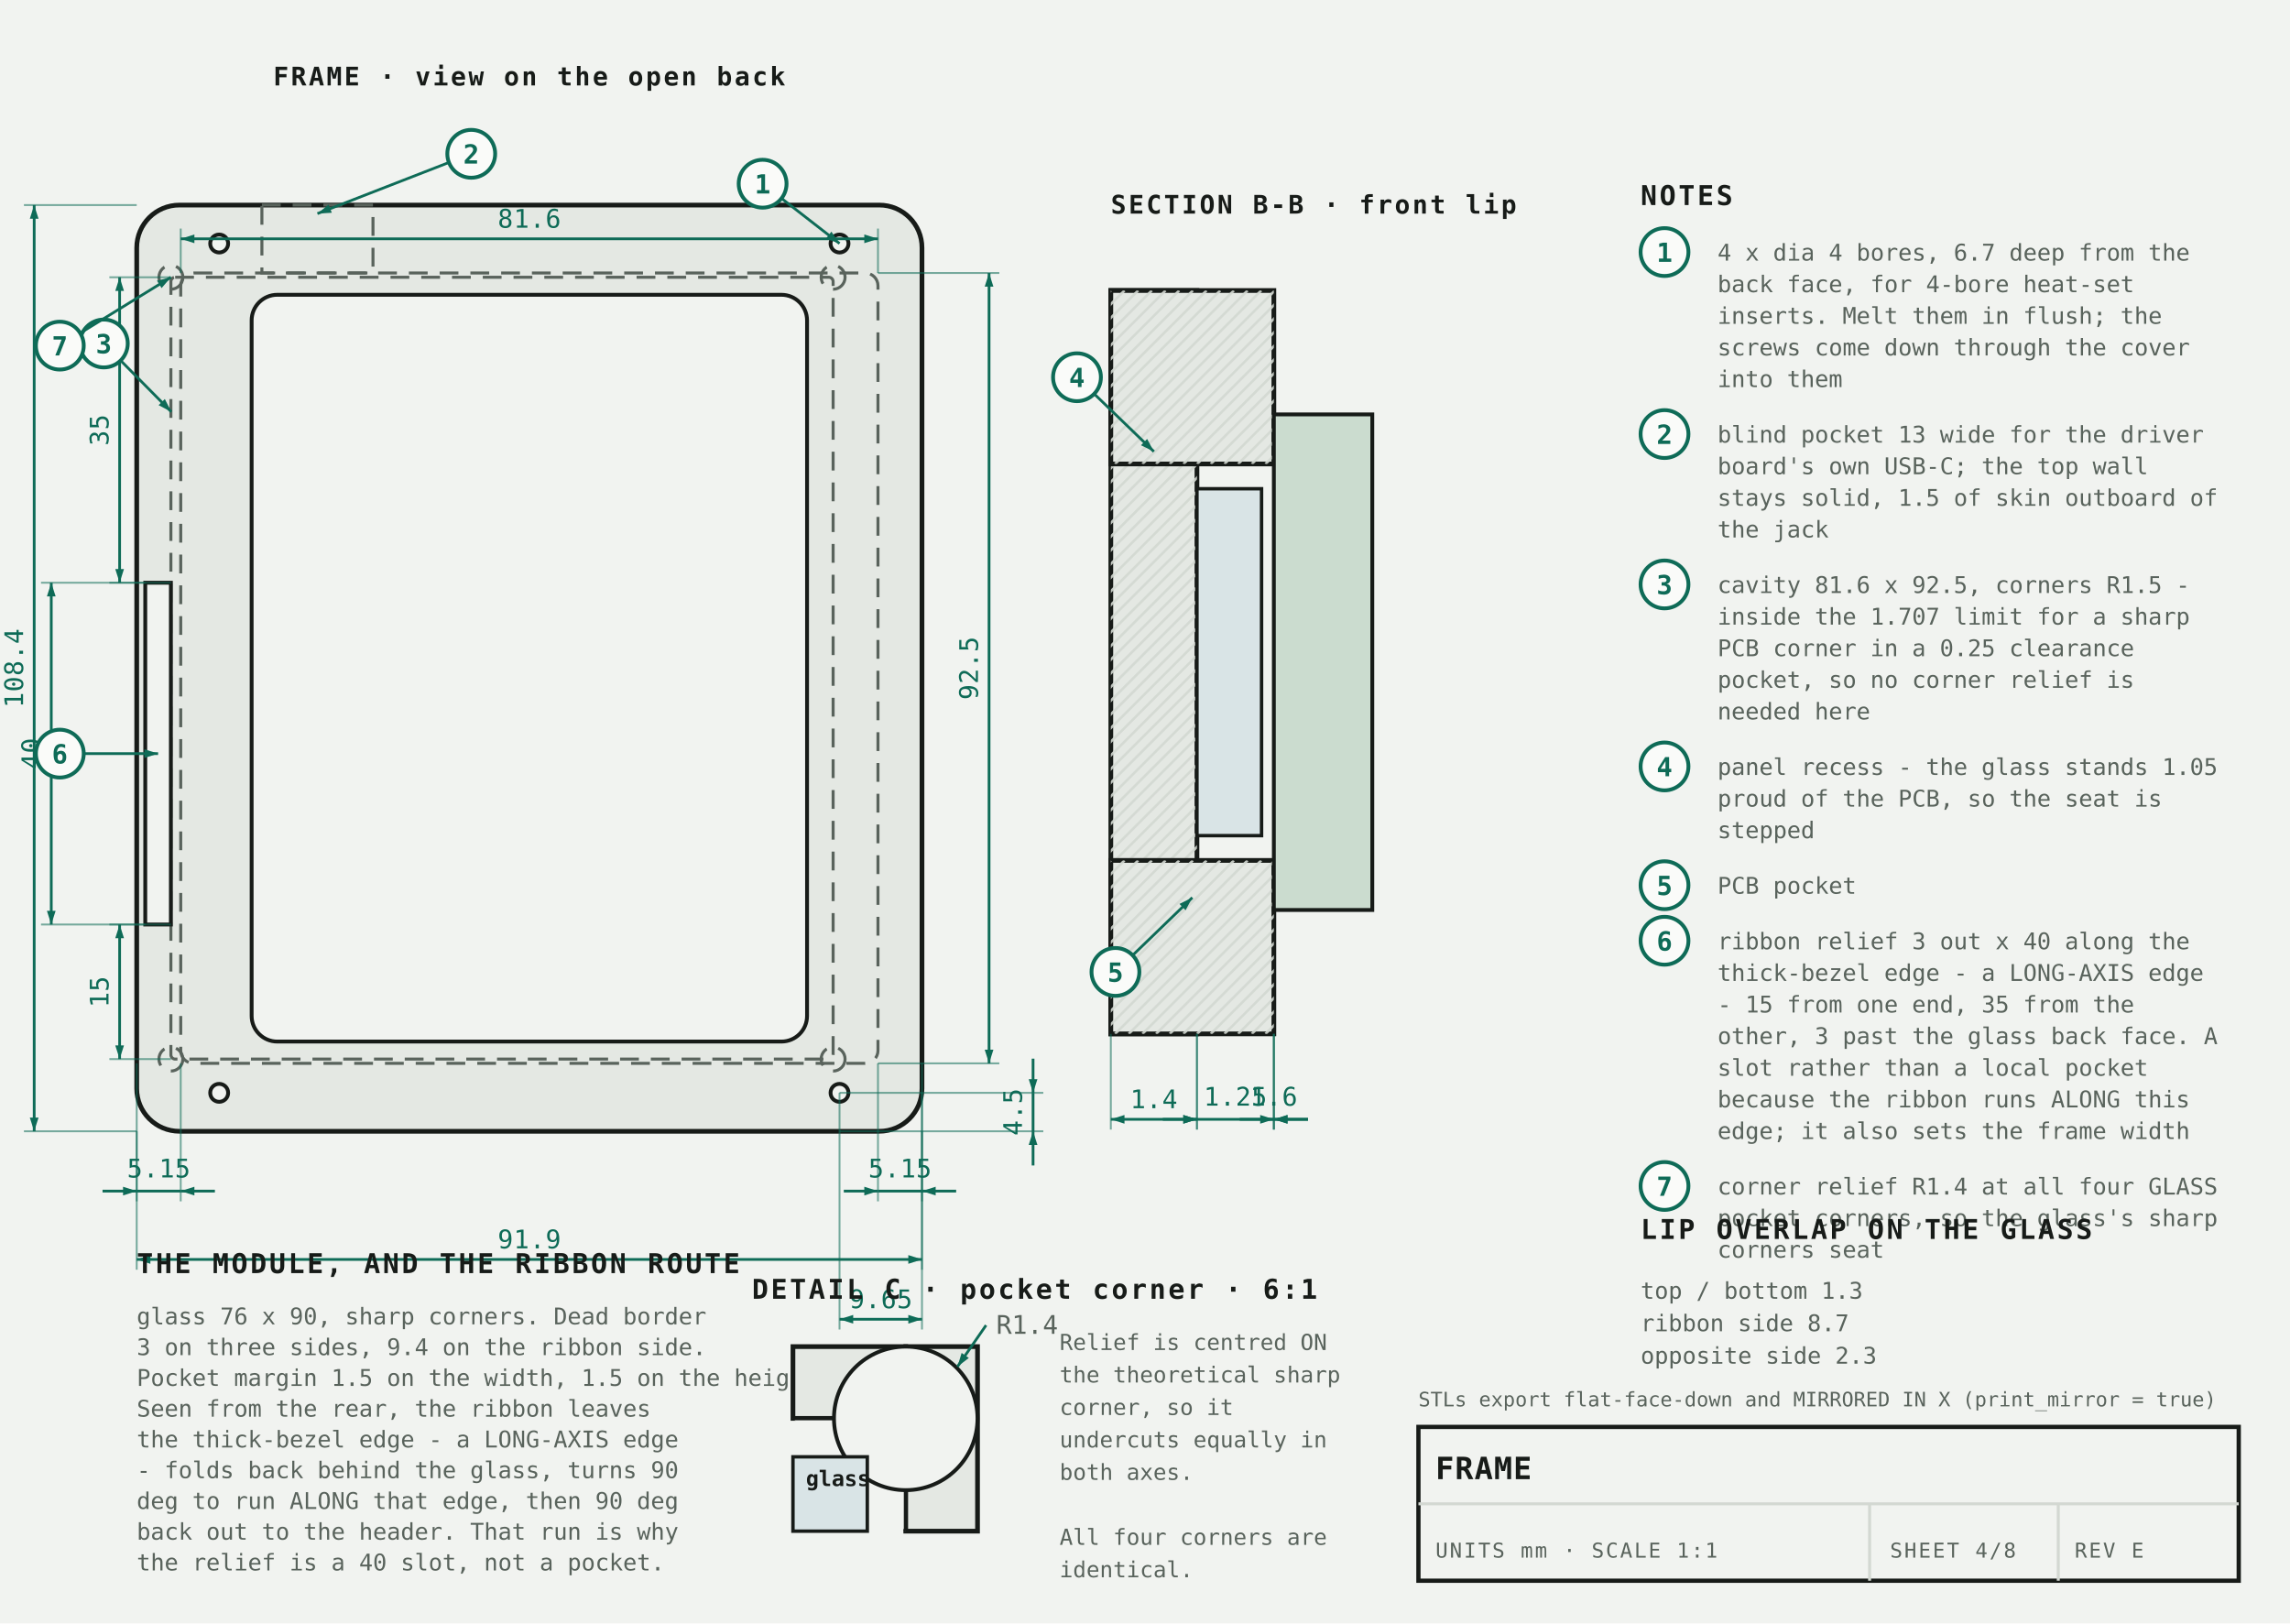
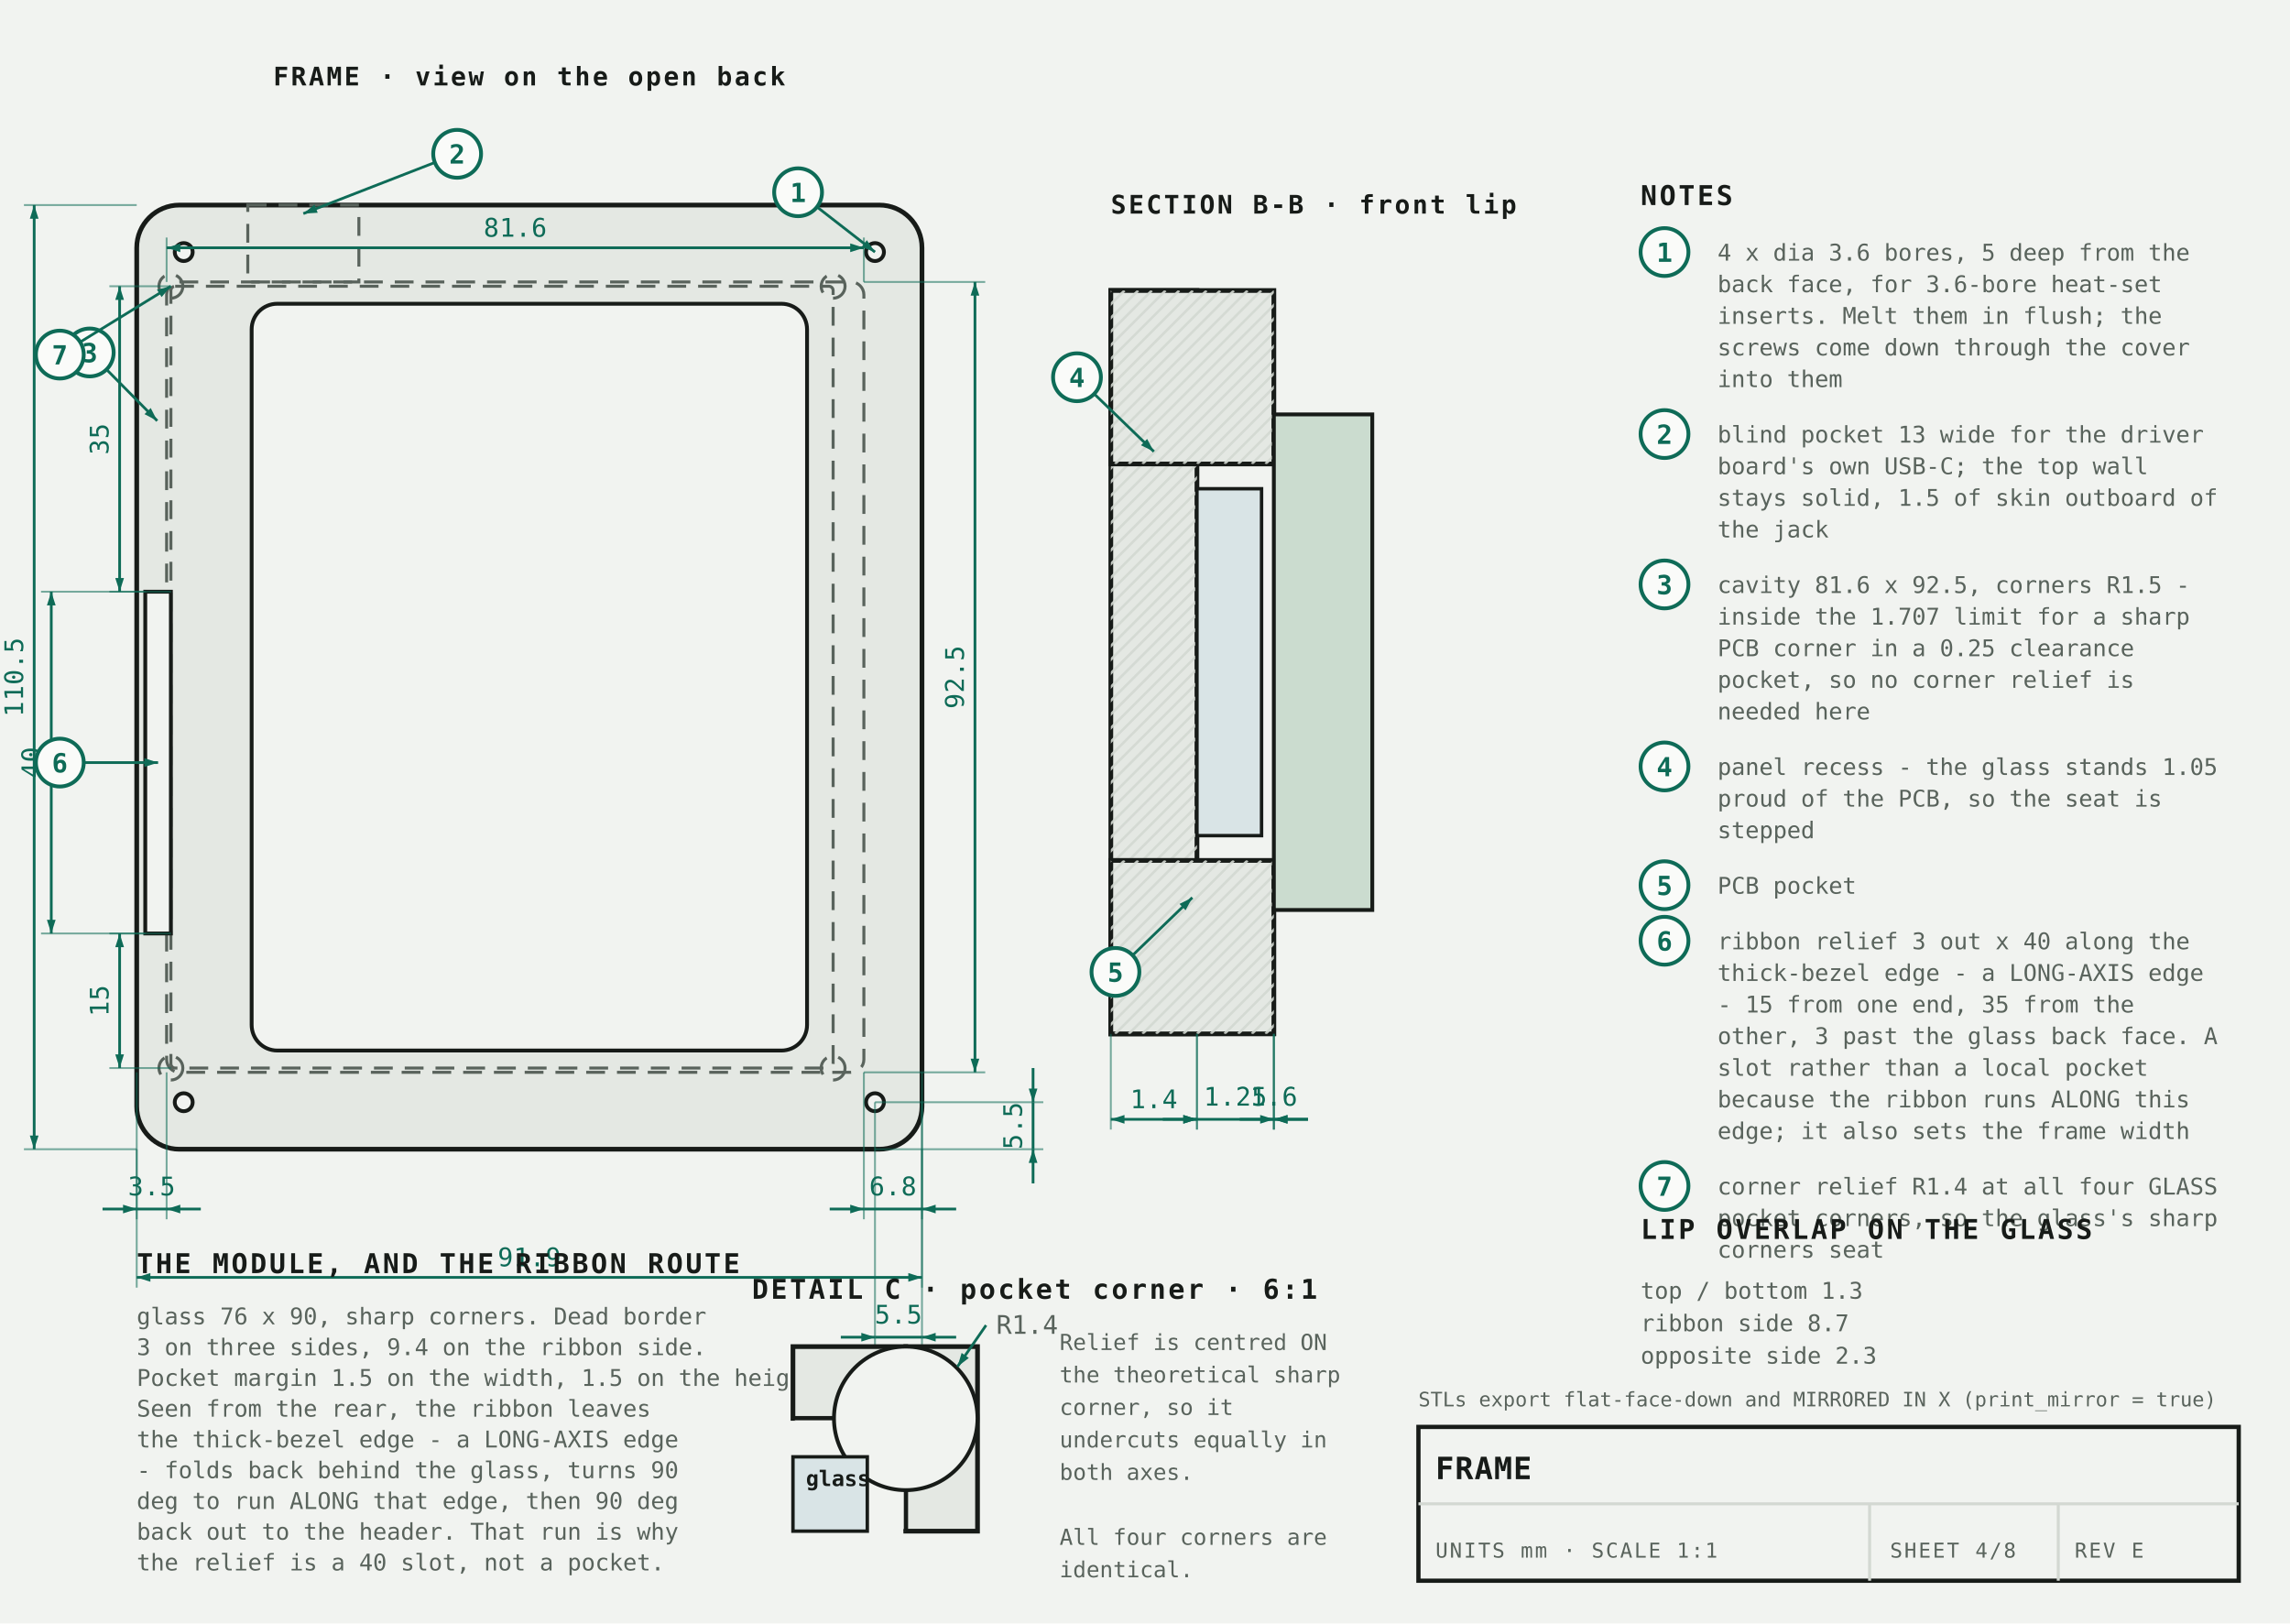
<svg xmlns="http://www.w3.org/2000/svg" class="dwg" width="1072" height="760" id="s4" viewBox="0 0 268 190" role="img">
  <style>
svg{font-family:"IBM Plex Mono",ui-monospace,monospace}
.bg{fill:#F1F3F0;stroke:none}
.part{fill:#E4E8E3;stroke:#171B18;stroke-width:.55}
.edge{fill:none;stroke:#171B18;stroke-width:.5}
.inkline{fill:none;stroke:#171B18;stroke-width:1.1}
.ghost{fill:none;stroke:#D3D8D2;stroke-width:.45}
.hid{fill:none;stroke:#59635C;stroke-width:.35;stroke-dasharray:2.2 1.4}
.cl{fill:none;stroke:#59635C;stroke-width:.28;stroke-dasharray:6 1.6 1 1.6;opacity:.75}
.cut{fill:#F1F3F0;stroke:#171B18;stroke-width:.45}
.ink{fill:#171B18;opacity:.86;stroke:none}
.glass{fill:#D9E4E6;stroke:#171B18;stroke-width:.4}
.pcb{fill:#CBDCCF;stroke:#171B18;stroke-width:.45}
.cell{fill:#D2D6D8;stroke:#171B18;stroke-width:.45}
.chg{fill:#C7D8E4;stroke:#171B18;stroke-width:.4}
.plat{fill:#EDEFEA;stroke:#59635C;stroke-width:.35}
.boss{fill:#DCE2DA;stroke:#59635C;stroke-width:.35}
.pad{fill:#D8DED6;stroke:#59635C;stroke-width:.35}
.voidfill{fill:#E7EAE5;stroke:#59635C;stroke-width:.35}
.warn{fill:none;stroke:#A8631A;stroke-width:.6;stroke-dasharray:2 1.2}
.wire{fill:none;stroke:#171B18;stroke-width:.62;stroke-linejoin:round}
.wire.ntc{stroke:#A8631A}
.clash{fill:#A8631A;fill-opacity:.30;stroke:#A8631A;stroke-width:.7}
.clashtxt{fill:#A8631A;font-weight:600;letter-spacing:.02em}
.res{fill:#FAFBF9;stroke:#171B18;stroke-width:.5}
.leg{stroke:#171B18;stroke-width:2.6;stroke-linecap:round;fill:none}
.table{stroke:#59635C;stroke-width:.6}
.com{fill:#A8631A;stroke:#171B18;stroke-width:.3}
.hl{stroke:#D3D8D2;stroke-width:.3;fill:none}
.hatch{opacity:.9}
.dim{fill:none;stroke:#0E6B57;stroke-width:.32}
.ext{fill:none;stroke:#0E6B57;stroke-width:.22;opacity:.55}
.arrow{fill:#0E6B57;stroke:none}
.dimtxt{fill:#0E6B57;letter-spacing:.02em}
.note{fill:#59635C}
.val{fill:#171B18;font-weight:600}
.val.warn{fill:#A8631A;stroke:none}
.balloon{fill:#FAFBF9;stroke:#0E6B57;stroke-width:.45}
.baltxt{fill:#0E6B57;font-weight:600;text-anchor:middle}
.vlabel{fill:#171B18;font-weight:600;letter-spacing:.09em}
.cmp{fill:#171B18;font-weight:600}
.cmpsub{fill:#59635C}
.tbframe{fill:none;stroke:#171B18;stroke-width:.5}
.tbrule{stroke:#D3D8D2;stroke-width:.35;fill:none}
.tbname{fill:#171B18;font-weight:700;letter-spacing:.03em}
.tbmeta{fill:#59635C;letter-spacing:.09em}
@media (prefers-color-scheme:dark){
svg{font-family:"IBM Plex Mono",ui-monospace,monospace}
.bg{fill:#0F1211;stroke:none}
.part{fill:#232A26;stroke:#E8ECE7;stroke-width:.55}
.edge{fill:none;stroke:#E8ECE7;stroke-width:.5}
.inkline{fill:none;stroke:#E8ECE7;stroke-width:1.1}
.ghost{fill:none;stroke:#2C332E;stroke-width:.45}
.hid{fill:none;stroke:#93A099;stroke-width:.35;stroke-dasharray:2.2 1.4}
.cl{fill:none;stroke:#93A099;stroke-width:.28;stroke-dasharray:6 1.6 1 1.6;opacity:.75}
.cut{fill:#0F1211;stroke:#E8ECE7;stroke-width:.45}
.ink{fill:#E8ECE7;opacity:.86;stroke:none}
.glass{fill:#243233;stroke:#E8ECE7;stroke-width:.4}
.pcb{fill:#1F3327;stroke:#E8ECE7;stroke-width:.45}
.cell{fill:#2A3033;stroke:#E8ECE7;stroke-width:.45}
.chg{fill:#1E2E3A;stroke:#E8ECE7;stroke-width:.4}
.plat{fill:#1C221E;stroke:#93A099;stroke-width:.35}
.boss{fill:#28302B;stroke:#93A099;stroke-width:.35}
.pad{fill:#2A322C;stroke:#93A099;stroke-width:.35}
.voidfill{fill:#101413;stroke:#93A099;stroke-width:.35}
.warn{fill:none;stroke:#E0A64B;stroke-width:.6;stroke-dasharray:2 1.2}
.wire{fill:none;stroke:#E8ECE7;stroke-width:.62;stroke-linejoin:round}
.wire.ntc{stroke:#E0A64B}
.clash{fill:#E0A64B;fill-opacity:.30;stroke:#E0A64B;stroke-width:.7}
.clashtxt{fill:#E0A64B;font-weight:600;letter-spacing:.02em}
.res{fill:#171B18;stroke:#E8ECE7;stroke-width:.5}
.leg{stroke:#E8ECE7;stroke-width:2.6;stroke-linecap:round;fill:none}
.table{stroke:#93A099;stroke-width:.6}
.com{fill:#E0A64B;stroke:#E8ECE7;stroke-width:.3}
.hl{stroke:#2C332E;stroke-width:.3;fill:none}
.hatch{opacity:.9}
.dim{fill:none;stroke:#57CFA9;stroke-width:.32}
.ext{fill:none;stroke:#57CFA9;stroke-width:.22;opacity:.55}
.arrow{fill:#57CFA9;stroke:none}
.dimtxt{fill:#57CFA9;letter-spacing:.02em}
.note{fill:#93A099}
.val{fill:#E8ECE7;font-weight:600}
.val.warn{fill:#E0A64B;stroke:none}
.balloon{fill:#171B18;stroke:#57CFA9;stroke-width:.45}
.baltxt{fill:#57CFA9;font-weight:600;text-anchor:middle}
.vlabel{fill:#E8ECE7;font-weight:600;letter-spacing:.09em}
.cmp{fill:#E8ECE7;font-weight:600}
.cmpsub{fill:#93A099}
.tbframe{fill:none;stroke:#E8ECE7;stroke-width:.5}
.tbrule{stroke:#2C332E;stroke-width:.35;fill:none}
.tbname{fill:#E8ECE7;font-weight:700;letter-spacing:.03em}
.tbmeta{fill:#93A099;letter-spacing:.09em}
}</style>
  <rect class="bg" x="0" y="0" width="268" height="190" />
-   <rect class="part" x="16.00" y="24.00" width="91.90" height="108.40" rx="5.00" />
-   <rect class="cut" x="29.45" y="34.50" width="65.00" height="87.40" rx="3.00" />
-   <rect class="hid" x="21.15" y="31.95" width="81.60" height="92.50" rx="1.50" />
-   <circle class="hid" cx="17.95" cy="124.45" r="0.00" />
-   <circle class="hid" cx="17.95" cy="31.95" r="0.00" />
-   <circle class="hid" cx="99.55" cy="124.45" r="0.00" />
-   <circle class="hid" cx="99.55" cy="31.95" r="0.00" />
-   <rect class="hid" x="20.00" y="32.45" width="77.50" height="91.50" rx="0.50" />
-   <circle class="hid" cx="20.00" cy="123.95" r="1.40" />
-   <circle class="hid" cx="20.00" cy="32.45" r="1.40" />
-   <circle class="hid" cx="97.50" cy="123.95" r="1.40" />
-   <circle class="hid" cx="97.50" cy="32.45" r="1.40" />
-   <rect class="cut" x="17.00" y="68.20" width="3.00" height="40.00" rx="0.00" />
-   <line class="ext" x1="20.00" y1="123.95" x2="12.80" y2="123.95" />
-   <line class="ext" x1="20.00" y1="108.20" x2="12.80" y2="108.20" />
-   <line class="dim" x1="14.00" y1="123.95" x2="14.00" y2="108.20" />
-   <path class="arrow" d="M14.00,123.95 L13.49,122.35 L14.51,122.35 Z" />
-   <path class="arrow" d="M14.00,108.20 L14.51,109.80 L13.49,109.80 Z" />
-   <text class="dimtxt" x="12.70" y="116.08" text-anchor="middle" font-size="3.0" transform="rotate(-90 12.70 116.08)">15</text>
-   <line class="ext" x1="17.00" y1="68.20" x2="4.80" y2="68.20" />
-   <line class="ext" x1="17.00" y1="108.20" x2="4.80" y2="108.20" />
-   <line class="dim" x1="6.00" y1="68.20" x2="6.00" y2="108.20" />
-   <path class="arrow" d="M6.00,68.20 L6.51,69.80 L5.49,69.80 Z" />
-   <path class="arrow" d="M6.00,108.20 L5.49,106.60 L6.51,106.60 Z" />
-   <text class="dimtxt" x="4.70" y="88.20" text-anchor="middle" font-size="3.0" transform="rotate(-90 4.70 88.20)">40</text>
-   <line class="ext" x1="20.00" y1="32.45" x2="12.80" y2="32.45" />
-   <line class="ext" x1="20.00" y1="68.20" x2="12.80" y2="68.20" />
-   <line class="dim" x1="14.00" y1="32.45" x2="14.00" y2="68.20" />
-   <path class="arrow" d="M14.00,32.45 L14.51,34.05 L13.49,34.05 Z" />
-   <path class="arrow" d="M14.00,68.20 L13.49,66.60 L14.51,66.60 Z" />
-   <text class="dimtxt" x="12.70" y="50.33" text-anchor="middle" font-size="3.0" transform="rotate(-90 12.70 50.33)">35</text>
-   <circle class="cut" cx="25.65" cy="127.90" r="1.05" />
-   <circle class="cut" cx="98.25" cy="127.90" r="1.05" />
-   <circle class="cut" cx="25.65" cy="28.50" r="1.05" />
-   <circle class="cut" cx="98.25" cy="28.50" r="1.05" />
-   <rect class="hid" x="30.65" y="24.00" width="13.00" height="7.95" rx="0.00" />
+   <rect class="part" x="16.00" y="24.00" width="91.90" height="110.50" rx="5.00" />
+   <rect class="cut" x="29.45" y="35.55" width="65.00" height="87.40" rx="3.00" />
+   <rect class="hid" x="19.50" y="33.00" width="81.60" height="92.50" rx="1.50" />
+   <circle class="hid" cx="17.95" cy="125.50" r="0.00" />
+   <circle class="hid" cx="17.95" cy="33.00" r="0.00" />
+   <circle class="hid" cx="99.55" cy="125.50" r="0.00" />
+   <circle class="hid" cx="99.55" cy="33.00" r="0.00" />
+   <rect class="hid" x="20.00" y="33.50" width="77.50" height="91.50" rx="0.50" />
+   <circle class="hid" cx="20.00" cy="125.00" r="1.40" />
+   <circle class="hid" cx="20.00" cy="33.50" r="1.40" />
+   <circle class="hid" cx="97.50" cy="125.00" r="1.40" />
+   <circle class="hid" cx="97.50" cy="33.50" r="1.40" />
+   <rect class="cut" x="17.00" y="69.25" width="3.00" height="40.00" rx="0.00" />
+   <line class="ext" x1="20.00" y1="125.00" x2="12.80" y2="125.00" />
+   <line class="ext" x1="20.00" y1="109.25" x2="12.80" y2="109.25" />
+   <line class="dim" x1="14.00" y1="125.00" x2="14.00" y2="109.25" />
+   <path class="arrow" d="M14.00,125.00 L13.49,123.40 L14.51,123.40 Z" />
+   <path class="arrow" d="M14.00,109.25 L14.51,110.85 L13.49,110.85 Z" />
+   <text class="dimtxt" x="12.70" y="117.12" text-anchor="middle" font-size="3.0" transform="rotate(-90 12.70 117.12)">15</text>
+   <line class="ext" x1="17.00" y1="69.25" x2="4.80" y2="69.25" />
+   <line class="ext" x1="17.00" y1="109.25" x2="4.80" y2="109.25" />
+   <line class="dim" x1="6.00" y1="69.25" x2="6.00" y2="109.25" />
+   <path class="arrow" d="M6.00,69.25 L6.51,70.85 L5.49,70.85 Z" />
+   <path class="arrow" d="M6.00,109.25 L5.49,107.65 L6.51,107.65 Z" />
+   <text class="dimtxt" x="4.70" y="89.25" text-anchor="middle" font-size="3.0" transform="rotate(-90 4.70 89.25)">40</text>
+   <line class="ext" x1="20.00" y1="33.50" x2="12.80" y2="33.50" />
+   <line class="ext" x1="20.00" y1="69.25" x2="12.80" y2="69.25" />
+   <line class="dim" x1="14.00" y1="33.50" x2="14.00" y2="69.25" />
+   <path class="arrow" d="M14.00,33.50 L14.51,35.10 L13.49,35.10 Z" />
+   <path class="arrow" d="M14.00,69.25 L13.49,67.65 L14.51,67.65 Z" />
+   <text class="dimtxt" x="12.70" y="51.38" text-anchor="middle" font-size="3.0" transform="rotate(-90 12.70 51.38)">35</text>
+   <circle class="cut" cx="21.50" cy="129.00" r="1.05" />
+   <circle class="cut" cx="102.40" cy="129.00" r="1.05" />
+   <circle class="cut" cx="21.50" cy="29.50" r="1.05" />
+   <circle class="cut" cx="102.40" cy="29.50" r="1.05" />
+   <rect class="hid" x="29.00" y="24.00" width="13.00" height="9.00" rx="0.00" />
  <text class="vlabel" x="61.95" y="10.00" text-anchor="middle" font-size="3.0">FRAME  ·  view on the open back</text>
-   <line class="ext" x1="16.00" y1="132.40" x2="16.00" y2="148.60" />
-   <line class="ext" x1="107.90" y1="132.40" x2="107.90" y2="148.60" />
-   <line class="dim" x1="16.00" y1="147.40" x2="107.90" y2="147.40" />
-   <path class="arrow" d="M16.00,147.40 L17.60,146.89 L17.60,147.91 Z" />
-   <path class="arrow" d="M107.90,147.40 L106.30,147.91 L106.30,146.89 Z" />
-   <text class="dimtxt" x="61.95" y="146.10" text-anchor="middle" font-size="3.0">91.9</text>
+   <line class="ext" x1="16.00" y1="134.50" x2="16.00" y2="150.70" />
+   <line class="ext" x1="107.90" y1="134.50" x2="107.90" y2="150.70" />
+   <line class="dim" x1="16.00" y1="149.50" x2="107.90" y2="149.50" />
+   <path class="arrow" d="M16.00,149.50 L17.60,148.99 L17.60,150.01 Z" />
+   <path class="arrow" d="M107.90,149.50 L106.30,150.01 L106.30,148.99 Z" />
+   <text class="dimtxt" x="61.95" y="148.20" text-anchor="middle" font-size="3.0">91.9</text>
  <line class="ext" x1="16.00" y1="24.00" x2="2.80" y2="24.00" />
-   <line class="ext" x1="16.00" y1="132.40" x2="2.80" y2="132.40" />
-   <line class="dim" x1="4.00" y1="24.00" x2="4.00" y2="132.40" />
+   <line class="ext" x1="16.00" y1="134.50" x2="2.80" y2="134.50" />
+   <line class="dim" x1="4.00" y1="24.00" x2="4.00" y2="134.50" />
  <path class="arrow" d="M4.00,24.00 L4.51,25.60 L3.49,25.60 Z" />
-   <path class="arrow" d="M4.00,132.40 L3.49,130.80 L4.51,130.80 Z" />
-   <text class="dimtxt" x="2.70" y="78.20" text-anchor="middle" font-size="3.0" transform="rotate(-90 2.70 78.20)">108.4</text>
-   <line class="ext" x1="21.15" y1="31.95" x2="21.15" y2="26.75" />
-   <line class="ext" x1="102.75" y1="31.95" x2="102.75" y2="26.75" />
-   <line class="dim" x1="21.15" y1="27.95" x2="102.75" y2="27.95" />
-   <path class="arrow" d="M21.15,27.95 L22.75,27.44 L22.75,28.46 Z" />
-   <path class="arrow" d="M102.75,27.95 L101.15,28.46 L101.15,27.44 Z" />
-   <text class="dimtxt" x="61.95" y="26.65" text-anchor="middle" font-size="3.0">81.6</text>
-   <line class="ext" x1="102.75" y1="31.95" x2="116.95" y2="31.95" />
-   <line class="ext" x1="102.75" y1="124.45" x2="116.95" y2="124.45" />
-   <line class="dim" x1="115.75" y1="31.95" x2="115.75" y2="124.45" />
-   <path class="arrow" d="M115.75,31.95 L116.26,33.55 L115.24,33.55 Z" />
-   <path class="arrow" d="M115.75,124.45 L115.24,122.85 L116.26,122.85 Z" />
-   <text class="dimtxt" x="114.45" y="78.20" text-anchor="middle" font-size="3.0" transform="rotate(-90 114.45 78.20)">92.5</text>
-   <line class="ext" x1="16.00" y1="124.45" x2="16.00" y2="140.60" />
-   <line class="ext" x1="21.15" y1="124.45" x2="21.15" y2="140.60" />
-   <line class="dim" x1="16.00" y1="139.40" x2="21.15" y2="139.40" />
-   <line class="dim" x1="12.00" y1="139.40" x2="16.00" y2="139.40" />
-   <line class="dim" x1="21.15" y1="139.40" x2="25.15" y2="139.40" />
-   <path class="arrow" d="M16.00,139.40 L14.40,139.91 L14.40,138.89 Z" />
-   <path class="arrow" d="M21.15,139.40 L22.75,138.89 L22.75,139.91 Z" />
-   <text class="dimtxt" x="18.58" y="137.80" text-anchor="middle" font-size="3.0">5.15</text>
-   <line class="ext" x1="102.75" y1="124.45" x2="102.75" y2="140.60" />
-   <line class="ext" x1="107.90" y1="124.45" x2="107.90" y2="140.60" />
-   <line class="dim" x1="102.75" y1="139.40" x2="107.90" y2="139.40" />
-   <line class="dim" x1="98.75" y1="139.40" x2="102.75" y2="139.40" />
-   <line class="dim" x1="107.90" y1="139.40" x2="111.90" y2="139.40" />
-   <path class="arrow" d="M102.75,139.40 L101.15,139.91 L101.15,138.89 Z" />
-   <path class="arrow" d="M107.90,139.40 L109.50,138.89 L109.50,139.91 Z" />
-   <text class="dimtxt" x="105.33" y="137.80" text-anchor="middle" font-size="3.0">5.15</text>
-   <line class="ext" x1="98.25" y1="127.90" x2="122.10" y2="127.90" />
-   <line class="ext" x1="98.25" y1="132.40" x2="122.10" y2="132.40" />
-   <line class="dim" x1="120.90" y1="127.90" x2="120.90" y2="132.40" />
-   <line class="dim" x1="120.90" y1="123.90" x2="120.90" y2="127.90" />
-   <line class="dim" x1="120.90" y1="132.40" x2="120.90" y2="136.40" />
-   <path class="arrow" d="M120.90,127.90 L120.39,126.30 L121.41,126.30 Z" />
-   <path class="arrow" d="M120.90,132.40 L121.41,134.00 L120.39,134.00 Z" />
-   <text class="dimtxt" x="119.60" y="130.15" text-anchor="middle" font-size="3.0" transform="rotate(-90 119.60 130.15)">4.5</text>
-   <line class="ext" x1="98.25" y1="127.90" x2="98.25" y2="155.60" />
-   <line class="ext" x1="107.90" y1="127.90" x2="107.90" y2="155.60" />
-   <line class="dim" x1="98.25" y1="154.40" x2="107.90" y2="154.40" />
-   <path class="arrow" d="M98.25,154.40 L99.85,153.89 L99.85,154.91 Z" />
-   <path class="arrow" d="M107.90,154.40 L106.30,154.91 L106.30,153.89 Z" />
-   <text class="dimtxt" x="103.08" y="153.10" text-anchor="middle" font-size="3.0">9.65</text>
-   <line class="dim" x1="98.25" y1="28.50" x2="89.25" y2="21.50" />
-   <path class="arrow" d="M98.25,28.50 L96.67,27.92 L97.30,27.11 Z" />
-   <circle class="balloon" cx="89.25" cy="21.50" r="2.80" />
-   <text class="baltxt" x="89.25" y="22.65" text-anchor="middle" font-size="3.1">1</text>
-   <line class="dim" x1="37.15" y1="25.00" x2="55.15" y2="18.00" />
-   <path class="arrow" d="M37.15,25.00 L38.46,23.94 L38.83,24.90 Z" />
-   <circle class="balloon" cx="55.15" cy="18.00" r="2.80" />
-   <text class="baltxt" x="55.15" y="19.15" text-anchor="middle" font-size="3.1">2</text>
-   <line class="dim" x1="20.05" y1="48.20" x2="12.15" y2="40.20" />
-   <path class="arrow" d="M20.05,48.20 L18.56,47.42 L19.29,46.70 Z" />
-   <circle class="balloon" cx="12.15" cy="40.20" r="2.80" />
-   <text class="baltxt" x="12.15" y="41.35" text-anchor="middle" font-size="3.1">3</text>
+   <path class="arrow" d="M4.00,134.50 L3.49,132.90 L4.51,132.90 Z" />
+   <text class="dimtxt" x="2.70" y="79.25" text-anchor="middle" font-size="3.0" transform="rotate(-90 2.70 79.25)">110.5</text>
+   <line class="ext" x1="19.50" y1="33.00" x2="19.50" y2="27.80" />
+   <line class="ext" x1="101.10" y1="33.00" x2="101.10" y2="27.80" />
+   <line class="dim" x1="19.50" y1="29.00" x2="101.10" y2="29.00" />
+   <path class="arrow" d="M19.50,29.00 L21.10,28.49 L21.10,29.51 Z" />
+   <path class="arrow" d="M101.10,29.00 L99.50,29.51 L99.50,28.49 Z" />
+   <text class="dimtxt" x="60.30" y="27.70" text-anchor="middle" font-size="3.0">81.6</text>
+   <line class="ext" x1="101.10" y1="33.00" x2="115.30" y2="33.00" />
+   <line class="ext" x1="101.10" y1="125.50" x2="115.30" y2="125.50" />
+   <line class="dim" x1="114.10" y1="33.00" x2="114.10" y2="125.50" />
+   <path class="arrow" d="M114.10,33.00 L114.61,34.60 L113.59,34.60 Z" />
+   <path class="arrow" d="M114.10,125.50 L113.59,123.90 L114.61,123.90 Z" />
+   <text class="dimtxt" x="112.80" y="79.25" text-anchor="middle" font-size="3.0" transform="rotate(-90 112.80 79.25)">92.5</text>
+   <line class="ext" x1="16.00" y1="125.50" x2="16.00" y2="142.70" />
+   <line class="ext" x1="19.50" y1="125.50" x2="19.50" y2="142.70" />
+   <line class="dim" x1="16.00" y1="141.50" x2="19.50" y2="141.50" />
+   <line class="dim" x1="12.00" y1="141.50" x2="16.00" y2="141.50" />
+   <line class="dim" x1="19.50" y1="141.50" x2="23.50" y2="141.50" />
+   <path class="arrow" d="M16.00,141.50 L14.40,142.01 L14.40,140.99 Z" />
+   <path class="arrow" d="M19.50,141.50 L21.10,140.99 L21.10,142.01 Z" />
+   <text class="dimtxt" x="17.75" y="139.90" text-anchor="middle" font-size="3.0">3.5</text>
+   <line class="ext" x1="101.10" y1="125.50" x2="101.10" y2="142.70" />
+   <line class="ext" x1="107.90" y1="125.50" x2="107.90" y2="142.70" />
+   <line class="dim" x1="101.10" y1="141.50" x2="107.90" y2="141.50" />
+   <line class="dim" x1="97.10" y1="141.50" x2="101.10" y2="141.50" />
+   <line class="dim" x1="107.90" y1="141.50" x2="111.90" y2="141.50" />
+   <path class="arrow" d="M101.10,141.50 L99.50,142.01 L99.50,140.99 Z" />
+   <path class="arrow" d="M107.90,141.50 L109.50,140.99 L109.50,142.01 Z" />
+   <text class="dimtxt" x="104.50" y="139.90" text-anchor="middle" font-size="3.0">6.8</text>
+   <line class="ext" x1="102.40" y1="129.00" x2="122.10" y2="129.00" />
+   <line class="ext" x1="102.40" y1="134.50" x2="122.10" y2="134.50" />
+   <line class="dim" x1="120.90" y1="129.00" x2="120.90" y2="134.50" />
+   <line class="dim" x1="120.90" y1="125.00" x2="120.90" y2="129.00" />
+   <line class="dim" x1="120.90" y1="134.50" x2="120.90" y2="138.50" />
+   <path class="arrow" d="M120.90,129.00 L120.39,127.40 L121.41,127.40 Z" />
+   <path class="arrow" d="M120.90,134.50 L121.41,136.10 L120.39,136.10 Z" />
+   <text class="dimtxt" x="119.60" y="131.75" text-anchor="middle" font-size="3.0" transform="rotate(-90 119.60 131.75)">5.5</text>
+   <line class="ext" x1="102.40" y1="129.00" x2="102.40" y2="157.70" />
+   <line class="ext" x1="107.90" y1="129.00" x2="107.90" y2="157.70" />
+   <line class="dim" x1="102.40" y1="156.50" x2="107.90" y2="156.50" />
+   <line class="dim" x1="98.40" y1="156.50" x2="102.40" y2="156.50" />
+   <line class="dim" x1="107.90" y1="156.50" x2="111.90" y2="156.50" />
+   <path class="arrow" d="M102.40,156.50 L100.80,157.01 L100.80,155.99 Z" />
+   <path class="arrow" d="M107.90,156.50 L109.50,155.99 L109.50,157.01 Z" />
+   <text class="dimtxt" x="105.15" y="154.90" text-anchor="middle" font-size="3.0">5.5</text>
+   <line class="dim" x1="102.40" y1="29.50" x2="93.40" y2="22.50" />
+   <path class="arrow" d="M102.40,29.50 L100.82,28.92 L101.45,28.11 Z" />
+   <circle class="balloon" cx="93.40" cy="22.50" r="2.80" />
+   <text class="baltxt" x="93.40" y="23.65" text-anchor="middle" font-size="3.1">1</text>
+   <line class="dim" x1="35.50" y1="25.00" x2="53.50" y2="18.00" />
+   <path class="arrow" d="M35.50,25.00 L36.81,23.94 L37.18,24.90 Z" />
+   <circle class="balloon" cx="53.50" cy="18.00" r="2.80" />
+   <text class="baltxt" x="53.50" y="19.15" text-anchor="middle" font-size="3.1">2</text>
+   <line class="dim" x1="18.40" y1="49.25" x2="10.50" y2="41.25" />
+   <path class="arrow" d="M18.40,49.25 L16.91,48.47 L17.64,47.75 Z" />
+   <circle class="balloon" cx="10.50" cy="41.25" r="2.80" />
+   <text class="baltxt" x="10.50" y="42.40" text-anchor="middle" font-size="3.1">3</text>
  <rect class="part" x="130.00" y="34.00" width="10.08" height="87.00" rx="0.00" />
  <g class="hatch" clip-path="url(#c73504)">
    <clipPath id="c73504">
      <rect x="130.00" y="34.00" width="10.08" height="87.00" />
    </clipPath>
    <line class="hl" x1="43.00" y1="121.00" x2="130.00" y2="34.00" />
    <line class="hl" x1="44.60" y1="121.00" x2="131.60" y2="34.00" />
    <line class="hl" x1="46.20" y1="121.00" x2="133.20" y2="34.00" />
    <line class="hl" x1="47.80" y1="121.00" x2="134.80" y2="34.00" />
    <line class="hl" x1="49.40" y1="121.00" x2="136.40" y2="34.00" />
    <line class="hl" x1="51.00" y1="121.00" x2="138.00" y2="34.00" />
    <line class="hl" x1="52.60" y1="121.00" x2="139.60" y2="34.00" />
    <line class="hl" x1="54.20" y1="121.00" x2="141.20" y2="34.00" />
    <line class="hl" x1="55.80" y1="121.00" x2="142.80" y2="34.00" />
    <line class="hl" x1="57.40" y1="121.00" x2="144.40" y2="34.00" />
    <line class="hl" x1="59.00" y1="121.00" x2="146.00" y2="34.00" />
    <line class="hl" x1="60.60" y1="121.00" x2="147.60" y2="34.00" />
    <line class="hl" x1="62.20" y1="121.00" x2="149.20" y2="34.00" />
    <line class="hl" x1="63.80" y1="121.00" x2="150.80" y2="34.00" />
    <line class="hl" x1="65.40" y1="121.00" x2="152.40" y2="34.00" />
    <line class="hl" x1="67.00" y1="121.00" x2="154.00" y2="34.00" />
    <line class="hl" x1="68.60" y1="121.00" x2="155.60" y2="34.00" />
    <line class="hl" x1="70.20" y1="121.00" x2="157.20" y2="34.00" />
    <line class="hl" x1="71.80" y1="121.00" x2="158.80" y2="34.00" />
    <line class="hl" x1="73.40" y1="121.00" x2="160.40" y2="34.00" />
    <line class="hl" x1="75.00" y1="121.00" x2="162.00" y2="34.00" />
    <line class="hl" x1="76.60" y1="121.00" x2="163.60" y2="34.00" />
    <line class="hl" x1="78.20" y1="121.00" x2="165.20" y2="34.00" />
    <line class="hl" x1="79.80" y1="121.00" x2="166.80" y2="34.00" />
    <line class="hl" x1="81.40" y1="121.00" x2="168.40" y2="34.00" />
    <line class="hl" x1="83.00" y1="121.00" x2="170.00" y2="34.00" />
    <line class="hl" x1="84.60" y1="121.00" x2="171.60" y2="34.00" />
    <line class="hl" x1="86.20" y1="121.00" x2="173.20" y2="34.00" />
    <line class="hl" x1="87.80" y1="121.00" x2="174.80" y2="34.00" />
    <line class="hl" x1="89.40" y1="121.00" x2="176.40" y2="34.00" />
    <line class="hl" x1="91.00" y1="121.00" x2="178.00" y2="34.00" />
    <line class="hl" x1="92.60" y1="121.00" x2="179.60" y2="34.00" />
    <line class="hl" x1="94.20" y1="121.00" x2="181.20" y2="34.00" />
    <line class="hl" x1="95.80" y1="121.00" x2="182.80" y2="34.00" />
    <line class="hl" x1="97.40" y1="121.00" x2="184.40" y2="34.00" />
    <line class="hl" x1="99.00" y1="121.00" x2="186.00" y2="34.00" />
    <line class="hl" x1="100.60" y1="121.00" x2="187.60" y2="34.00" />
    <line class="hl" x1="102.20" y1="121.00" x2="189.20" y2="34.00" />
    <line class="hl" x1="103.80" y1="121.00" x2="190.80" y2="34.00" />
    <line class="hl" x1="105.40" y1="121.00" x2="192.40" y2="34.00" />
    <line class="hl" x1="107.00" y1="121.00" x2="194.00" y2="34.00" />
    <line class="hl" x1="108.60" y1="121.00" x2="195.60" y2="34.00" />
    <line class="hl" x1="110.20" y1="121.00" x2="197.20" y2="34.00" />
    <line class="hl" x1="111.80" y1="121.00" x2="198.80" y2="34.00" />
    <line class="hl" x1="113.40" y1="121.00" x2="200.40" y2="34.00" />
    <line class="hl" x1="115.00" y1="121.00" x2="202.00" y2="34.00" />
    <line class="hl" x1="116.60" y1="121.00" x2="203.60" y2="34.00" />
    <line class="hl" x1="118.20" y1="121.00" x2="205.20" y2="34.00" />
    <line class="hl" x1="119.80" y1="121.00" x2="206.80" y2="34.00" />
    <line class="hl" x1="121.40" y1="121.00" x2="208.40" y2="34.00" />
    <line class="hl" x1="123.00" y1="121.00" x2="210.00" y2="34.00" />
    <line class="hl" x1="124.60" y1="121.00" x2="211.60" y2="34.00" />
    <line class="hl" x1="126.20" y1="121.00" x2="213.20" y2="34.00" />
    <line class="hl" x1="127.80" y1="121.00" x2="214.80" y2="34.00" />
    <line class="hl" x1="129.40" y1="121.00" x2="216.40" y2="34.00" />
    <line class="hl" x1="131.00" y1="121.00" x2="218.00" y2="34.00" />
    <line class="hl" x1="132.60" y1="121.00" x2="219.60" y2="34.00" />
    <line class="hl" x1="134.20" y1="121.00" x2="221.20" y2="34.00" />
    <line class="hl" x1="135.80" y1="121.00" x2="222.80" y2="34.00" />
    <line class="hl" x1="137.40" y1="121.00" x2="224.40" y2="34.00" />
    <line class="hl" x1="139.00" y1="121.00" x2="226.00" y2="34.00" />
  </g>
  <rect class="part" x="130.00" y="34.00" width="19.08" height="20.30" rx="0.00" />
  <g class="hatch" clip-path="url(#c45890)">
    <clipPath id="c45890">
      <rect x="130.00" y="34.00" width="19.08" height="20.30" />
    </clipPath>
    <line class="hl" x1="109.70" y1="54.30" x2="130.00" y2="34.00" />
    <line class="hl" x1="111.30" y1="54.30" x2="131.60" y2="34.00" />
    <line class="hl" x1="112.90" y1="54.30" x2="133.20" y2="34.00" />
    <line class="hl" x1="114.50" y1="54.30" x2="134.80" y2="34.00" />
    <line class="hl" x1="116.10" y1="54.30" x2="136.40" y2="34.00" />
    <line class="hl" x1="117.70" y1="54.30" x2="138.00" y2="34.00" />
    <line class="hl" x1="119.30" y1="54.30" x2="139.60" y2="34.00" />
    <line class="hl" x1="120.90" y1="54.30" x2="141.20" y2="34.00" />
    <line class="hl" x1="122.50" y1="54.30" x2="142.80" y2="34.00" />
    <line class="hl" x1="124.10" y1="54.30" x2="144.40" y2="34.00" />
    <line class="hl" x1="125.70" y1="54.30" x2="146.00" y2="34.00" />
    <line class="hl" x1="127.30" y1="54.30" x2="147.60" y2="34.00" />
    <line class="hl" x1="128.90" y1="54.30" x2="149.20" y2="34.00" />
    <line class="hl" x1="130.50" y1="54.30" x2="150.80" y2="34.00" />
    <line class="hl" x1="132.10" y1="54.30" x2="152.40" y2="34.00" />
    <line class="hl" x1="133.70" y1="54.30" x2="154.00" y2="34.00" />
    <line class="hl" x1="135.30" y1="54.30" x2="155.60" y2="34.00" />
    <line class="hl" x1="136.90" y1="54.30" x2="157.20" y2="34.00" />
    <line class="hl" x1="138.50" y1="54.30" x2="158.80" y2="34.00" />
    <line class="hl" x1="140.10" y1="54.30" x2="160.40" y2="34.00" />
    <line class="hl" x1="141.70" y1="54.30" x2="162.00" y2="34.00" />
    <line class="hl" x1="143.30" y1="54.30" x2="163.60" y2="34.00" />
    <line class="hl" x1="144.90" y1="54.30" x2="165.20" y2="34.00" />
    <line class="hl" x1="146.50" y1="54.30" x2="166.80" y2="34.00" />
    <line class="hl" x1="148.10" y1="54.30" x2="168.40" y2="34.00" />
  </g>
  <rect class="part" x="130.00" y="100.70" width="19.08" height="20.30" rx="0.00" />
  <g class="hatch" clip-path="url(#c59930)">
    <clipPath id="c59930">
      <rect x="130.00" y="100.70" width="19.08" height="20.30" />
    </clipPath>
    <line class="hl" x1="109.70" y1="121.00" x2="130.00" y2="100.70" />
    <line class="hl" x1="111.30" y1="121.00" x2="131.60" y2="100.70" />
    <line class="hl" x1="112.90" y1="121.00" x2="133.20" y2="100.70" />
    <line class="hl" x1="114.50" y1="121.00" x2="134.80" y2="100.70" />
    <line class="hl" x1="116.10" y1="121.00" x2="136.40" y2="100.70" />
    <line class="hl" x1="117.70" y1="121.00" x2="138.00" y2="100.70" />
    <line class="hl" x1="119.30" y1="121.00" x2="139.60" y2="100.70" />
    <line class="hl" x1="120.90" y1="121.00" x2="141.20" y2="100.70" />
    <line class="hl" x1="122.50" y1="121.00" x2="142.80" y2="100.70" />
    <line class="hl" x1="124.10" y1="121.00" x2="144.40" y2="100.70" />
    <line class="hl" x1="125.70" y1="121.00" x2="146.00" y2="100.70" />
    <line class="hl" x1="127.30" y1="121.00" x2="147.60" y2="100.70" />
    <line class="hl" x1="128.90" y1="121.00" x2="149.20" y2="100.70" />
    <line class="hl" x1="130.50" y1="121.00" x2="150.80" y2="100.70" />
    <line class="hl" x1="132.10" y1="121.00" x2="152.40" y2="100.70" />
    <line class="hl" x1="133.70" y1="121.00" x2="154.00" y2="100.70" />
    <line class="hl" x1="135.30" y1="121.00" x2="155.60" y2="100.70" />
    <line class="hl" x1="136.90" y1="121.00" x2="157.20" y2="100.70" />
    <line class="hl" x1="138.50" y1="121.00" x2="158.80" y2="100.70" />
    <line class="hl" x1="140.10" y1="121.00" x2="160.40" y2="100.70" />
    <line class="hl" x1="141.70" y1="121.00" x2="162.00" y2="100.70" />
    <line class="hl" x1="143.30" y1="121.00" x2="163.60" y2="100.70" />
    <line class="hl" x1="144.90" y1="121.00" x2="165.20" y2="100.70" />
    <line class="hl" x1="146.50" y1="121.00" x2="166.80" y2="100.70" />
    <line class="hl" x1="148.10" y1="121.00" x2="168.40" y2="100.70" />
  </g>
  <rect class="glass" x="140.08" y="57.20" width="7.56" height="40.60" rx="0.00" />
  <rect class="pcb" x="149.08" y="48.50" width="11.52" height="58.00" rx="0.00" />
  <text class="vlabel" x="130.00" y="25.00" text-anchor="start" font-size="3.0">SECTION B-B  ·  front lip</text>
  <line class="ext" x1="130.00" y1="121.00" x2="130.00" y2="132.20" />
  <line class="ext" x1="140.08" y1="121.00" x2="140.08" y2="132.20" />
  <line class="dim" x1="130.00" y1="131.00" x2="140.08" y2="131.00" />
  <path class="arrow" d="M130.00,131.00 L131.60,130.49 L131.60,131.51 Z" />
  <path class="arrow" d="M140.08,131.00 L138.48,131.51 L138.48,130.49 Z" />
  <text class="dimtxt" x="135.04" y="129.70" text-anchor="middle" font-size="3.0">1.4</text>
  <line class="ext" x1="140.08" y1="121.00" x2="140.08" y2="132.20" />
  <line class="ext" x1="149.08" y1="121.00" x2="149.08" y2="132.20" />
  <line class="dim" x1="140.08" y1="131.00" x2="149.08" y2="131.00" />
  <line class="dim" x1="136.08" y1="131.00" x2="140.08" y2="131.00" />
  <line class="dim" x1="149.08" y1="131.00" x2="153.08" y2="131.00" />
  <path class="arrow" d="M140.08,131.00 L138.48,131.51 L138.48,130.49 Z" />
  <path class="arrow" d="M149.08,131.00 L150.68,130.49 L150.68,131.51 Z" />
  <text class="dimtxt" x="144.58" y="129.40" text-anchor="middle" font-size="3.0">1.25</text>
  <line class="ext" x1="149.08" y1="121.00" x2="149.08" y2="132.20" />
  <line class="ext" x1="149.08" y1="121.00" x2="149.08" y2="132.20" />
  <line class="dim" x1="149.08" y1="131.00" x2="149.08" y2="131.00" />
  <line class="dim" x1="145.08" y1="131.00" x2="149.08" y2="131.00" />
  <line class="dim" x1="149.08" y1="131.00" x2="153.08" y2="131.00" />
  <path class="arrow" d="M149.08,131.00 L147.48,131.51 L147.48,130.49 Z" />
  <path class="arrow" d="M149.08,131.00 L150.68,130.49 L150.68,131.51 Z" />
  <text class="dimtxt" x="149.08" y="129.40" text-anchor="middle" font-size="3.0">1.6</text>
  <line class="dim" x1="135.04" y1="52.85" x2="126.04" y2="44.15" />
  <path class="arrow" d="M135.04,52.85 L133.53,52.11 L134.25,51.37 Z" />
  <circle class="balloon" cx="126.04" cy="44.15" r="2.80" />
  <text class="baltxt" x="126.04" y="45.30" text-anchor="middle" font-size="3.1">4</text>
  <line class="dim" x1="139.54" y1="105.05" x2="130.54" y2="113.75" />
  <path class="arrow" d="M139.54,105.05 L138.75,106.53 L138.03,105.79 Z" />
  <circle class="balloon" cx="130.54" cy="113.75" r="2.80" />
  <text class="baltxt" x="130.54" y="114.90" text-anchor="middle" font-size="3.1">5</text>
-   <line class="dim" x1="18.50" y1="88.20" x2="7.00" y2="88.20" />
-   <path class="arrow" d="M18.50,88.20 L16.90,88.71 L16.90,87.69 Z" />
-   <circle class="balloon" cx="7.00" cy="88.20" r="2.80" />
-   <text class="baltxt" x="7.00" y="89.35" text-anchor="middle" font-size="3.1">6</text>
-   <line class="dim" x1="20.00" y1="32.45" x2="7.00" y2="40.45" />
-   <path class="arrow" d="M20.00,32.45 L18.91,33.72 L18.37,32.85 Z" />
-   <circle class="balloon" cx="7.00" cy="40.45" r="2.80" />
-   <text class="baltxt" x="7.00" y="41.60" text-anchor="middle" font-size="3.1">7</text>
+   <line class="dim" x1="18.50" y1="89.25" x2="7.00" y2="89.25" />
+   <path class="arrow" d="M18.50,89.25 L16.90,89.76 L16.90,88.74 Z" />
+   <circle class="balloon" cx="7.00" cy="89.25" r="2.80" />
+   <text class="baltxt" x="7.00" y="90.40" text-anchor="middle" font-size="3.1">6</text>
+   <line class="dim" x1="20.00" y1="33.50" x2="7.00" y2="41.50" />
+   <path class="arrow" d="M20.00,33.50 L18.91,34.77 L18.37,33.90 Z" />
+   <circle class="balloon" cx="7.00" cy="41.50" r="2.80" />
+   <text class="baltxt" x="7.00" y="42.65" text-anchor="middle" font-size="3.1">7</text>
  <text class="vlabel" x="192.00" y="24.00" text-anchor="start" font-size="3.2">NOTES</text>
  <circle class="balloon" cx="194.80" cy="29.50" r="2.80" />
  <text class="baltxt" x="194.80" y="30.65" text-anchor="middle" font-size="3.1">1</text>
-   <text class="note" x="201.00" y="30.50" text-anchor="start" font-size="2.7">4 x dia 4 bores, 6.7 deep from the</text>
-   <text class="note" x="201.00" y="34.20" text-anchor="start" font-size="2.7">back face, for 4-bore heat-set</text>
+   <text class="note" x="201.00" y="30.50" text-anchor="start" font-size="2.7">4 x dia 3.6 bores, 5 deep from the</text>
+   <text class="note" x="201.00" y="34.20" text-anchor="start" font-size="2.7">back face, for 3.6-bore heat-set</text>
  <text class="note" x="201.00" y="37.90" text-anchor="start" font-size="2.7">inserts. Melt them in flush; the</text>
  <text class="note" x="201.00" y="41.60" text-anchor="start" font-size="2.7">screws come down through the cover</text>
  <text class="note" x="201.00" y="45.30" text-anchor="start" font-size="2.7">into them</text>
  <circle class="balloon" cx="194.80" cy="50.80" r="2.80" />
  <text class="baltxt" x="194.80" y="51.95" text-anchor="middle" font-size="3.1">2</text>
  <text class="note" x="201.00" y="51.80" text-anchor="start" font-size="2.7">blind pocket 13 wide for the driver</text>
  <text class="note" x="201.00" y="55.50" text-anchor="start" font-size="2.7">board's own USB-C; the top wall</text>
  <text class="note" x="201.00" y="59.20" text-anchor="start" font-size="2.7">stays solid, 1.5 of skin outboard of</text>
  <text class="note" x="201.00" y="62.90" text-anchor="start" font-size="2.7">the jack</text>
  <circle class="balloon" cx="194.80" cy="68.40" r="2.80" />
  <text class="baltxt" x="194.80" y="69.55" text-anchor="middle" font-size="3.1">3</text>
  <text class="note" x="201.00" y="69.40" text-anchor="start" font-size="2.7">cavity 81.6 x 92.5, corners R1.5 -</text>
  <text class="note" x="201.00" y="73.10" text-anchor="start" font-size="2.7">inside the 1.707 limit for a sharp</text>
  <text class="note" x="201.00" y="76.80" text-anchor="start" font-size="2.7">PCB corner in a 0.25 clearance</text>
  <text class="note" x="201.00" y="80.50" text-anchor="start" font-size="2.7">pocket, so no corner relief is</text>
  <text class="note" x="201.00" y="84.20" text-anchor="start" font-size="2.7">needed here</text>
  <circle class="balloon" cx="194.80" cy="89.70" r="2.80" />
  <text class="baltxt" x="194.80" y="90.85" text-anchor="middle" font-size="3.1">4</text>
  <text class="note" x="201.00" y="90.70" text-anchor="start" font-size="2.7">panel recess - the glass stands 1.05</text>
  <text class="note" x="201.00" y="94.40" text-anchor="start" font-size="2.7">proud of the PCB, so the seat is</text>
  <text class="note" x="201.00" y="98.10" text-anchor="start" font-size="2.7">stepped</text>
  <circle class="balloon" cx="194.80" cy="103.60" r="2.80" />
  <text class="baltxt" x="194.80" y="104.75" text-anchor="middle" font-size="3.1">5</text>
  <text class="note" x="201.00" y="104.60" text-anchor="start" font-size="2.7">PCB pocket</text>
  <circle class="balloon" cx="194.80" cy="110.10" r="2.80" />
  <text class="baltxt" x="194.80" y="111.25" text-anchor="middle" font-size="3.1">6</text>
  <text class="note" x="201.00" y="111.10" text-anchor="start" font-size="2.7">ribbon relief 3 out x 40 along the</text>
  <text class="note" x="201.00" y="114.80" text-anchor="start" font-size="2.7">thick-bezel edge - a LONG-AXIS edge</text>
  <text class="note" x="201.00" y="118.50" text-anchor="start" font-size="2.7">- 15 from one end, 35 from the</text>
  <text class="note" x="201.00" y="122.20" text-anchor="start" font-size="2.7">other, 3 past the glass back face. A</text>
  <text class="note" x="201.00" y="125.90" text-anchor="start" font-size="2.7">slot rather than a local pocket</text>
  <text class="note" x="201.00" y="129.60" text-anchor="start" font-size="2.7">because the ribbon runs ALONG this</text>
  <text class="note" x="201.00" y="133.30" text-anchor="start" font-size="2.7">edge; it also sets the frame width</text>
  <circle class="balloon" cx="194.80" cy="138.80" r="2.80" />
  <text class="baltxt" x="194.80" y="139.95" text-anchor="middle" font-size="3.1">7</text>
  <text class="note" x="201.00" y="139.80" text-anchor="start" font-size="2.7">corner relief R1.4 at all four GLASS</text>
  <text class="note" x="201.00" y="143.50" text-anchor="start" font-size="2.7">pocket corners, so the glass's sharp</text>
  <text class="note" x="201.00" y="147.20" text-anchor="start" font-size="2.7">corners seat</text>
  <text class="vlabel" x="192.00" y="145.00" text-anchor="start" font-size="3.2">LIP OVERLAP ON THE GLASS</text>
  <text class="note" x="192.00" y="152.00" text-anchor="start" font-size="2.7">top / bottom   1.3</text>
  <text class="note" x="192.00" y="155.80" text-anchor="start" font-size="2.7">ribbon side    8.7</text>
  <text class="note" x="192.00" y="159.60" text-anchor="start" font-size="2.7">opposite side  2.3</text>
  <text class="vlabel" x="16.00" y="149.00" text-anchor="start" font-size="3.2">THE MODULE, AND THE RIBBON ROUTE</text>
  <text class="note" x="16.00" y="155.00" text-anchor="start" font-size="2.7">glass 76 x 90, sharp corners. Dead border</text>
  <text class="note" x="16.00" y="158.60" text-anchor="start" font-size="2.7">3 on three sides, 9.4 on the ribbon side.</text>
  <text class="note" x="16.00" y="162.20" text-anchor="start" font-size="2.7">Pocket margin 1.5 on the width, 1.5 on the height.</text>
  <text class="note" x="16.00" y="165.80" text-anchor="start" font-size="2.7">Seen from the rear, the ribbon leaves</text>
  <text class="note" x="16.00" y="169.40" text-anchor="start" font-size="2.7">the thick-bezel edge - a LONG-AXIS edge</text>
  <text class="note" x="16.00" y="173.00" text-anchor="start" font-size="2.7">- folds back behind the glass, turns 90</text>
  <text class="note" x="16.00" y="176.60" text-anchor="start" font-size="2.7">deg to run ALONG that edge, then 90 deg</text>
  <text class="note" x="16.00" y="180.20" text-anchor="start" font-size="2.7">back out to the header. That run is why</text>
  <text class="note" x="16.00" y="183.80" text-anchor="start" font-size="2.7">the relief is a 40 slot, not a pocket.</text>
  <text class="vlabel" x="88.00" y="152.00" text-anchor="start" font-size="3.2">DETAIL C  ·  pocket corner  ·  6:1</text>
  <rect class="part" x="106.00" y="157.60" width="8.40" height="21.60" rx="0.00" />
  <rect class="part" x="92.80" y="157.60" width="13.20" height="8.40" rx="0.00" />
  <path class="cut" d="M92.80,166.00 L103.00,166.00 A3.00,3.00 0 0 0 106.00,169.00 L106.00,179.20" />
  <circle class="cut" cx="106.00" cy="166.00" r="8.40" />
  <rect class="glass" x="92.80" y="170.50" width="8.70" height="8.70" rx="0.00" />
  <text class="cmp" x="98.08" y="173.92" text-anchor="middle" font-size="2.5">glass</text>
  <line class="dim" x1="112.05" y1="159.95" x2="115.40" y2="155.10" />
  <path class="arrow" d="M112.05,159.95 L112.54,158.34 L113.38,158.93 Z" />
  <text class="note" x="116.60" y="156.10" text-anchor="start" font-size="3.0">R1.4</text>
  <text class="note" x="124.00" y="158.00" text-anchor="start" font-size="2.6">Relief is centred ON</text>
  <text class="note" x="124.00" y="161.80" text-anchor="start" font-size="2.6">the theoretical sharp</text>
  <text class="note" x="124.00" y="165.60" text-anchor="start" font-size="2.6">corner, so it</text>
  <text class="note" x="124.00" y="169.40" text-anchor="start" font-size="2.6">undercuts equally in</text>
  <text class="note" x="124.00" y="173.20" text-anchor="start" font-size="2.6">both axes.</text>
  <text class="note" x="124.00" y="177.00" text-anchor="start" font-size="2.6" />
  <text class="note" x="124.00" y="180.80" text-anchor="start" font-size="2.6">All four corners are</text>
  <text class="note" x="124.00" y="184.60" text-anchor="start" font-size="2.6">identical.</text>
  <text class="note" x="124.00" y="188.40" text-anchor="start" font-size="2.6" />
  <text class="note" x="166.00" y="164.60" text-anchor="start" font-size="2.35">STLs export flat-face-down and MIRRORED IN X (print_mirror = true)</text>
  <rect class="tbframe" x="166.00" y="167.00" width="96.00" height="18.00" rx="0.00" />
  <line class="tbrule" x1="166.00" y1="176.00" x2="262.00" y2="176.00" />
  <line class="tbrule" x1="218.80" y1="176.00" x2="218.80" y2="185.00" />
  <line class="tbrule" x1="240.88" y1="176.00" x2="240.88" y2="185.00" />
  <text class="tbname" x="168.00" y="173.12" text-anchor="start" font-size="3.6">FRAME</text>
  <text class="tbmeta" x="168.00" y="182.30" text-anchor="start" font-size="2.4">UNITS mm · SCALE 1:1</text>
  <text class="tbmeta" x="221.20" y="182.30" text-anchor="start" font-size="2.4">SHEET 4/8</text>
  <text class="tbmeta" x="242.80" y="182.30" text-anchor="start" font-size="2.4">REV E</text>
</svg>
